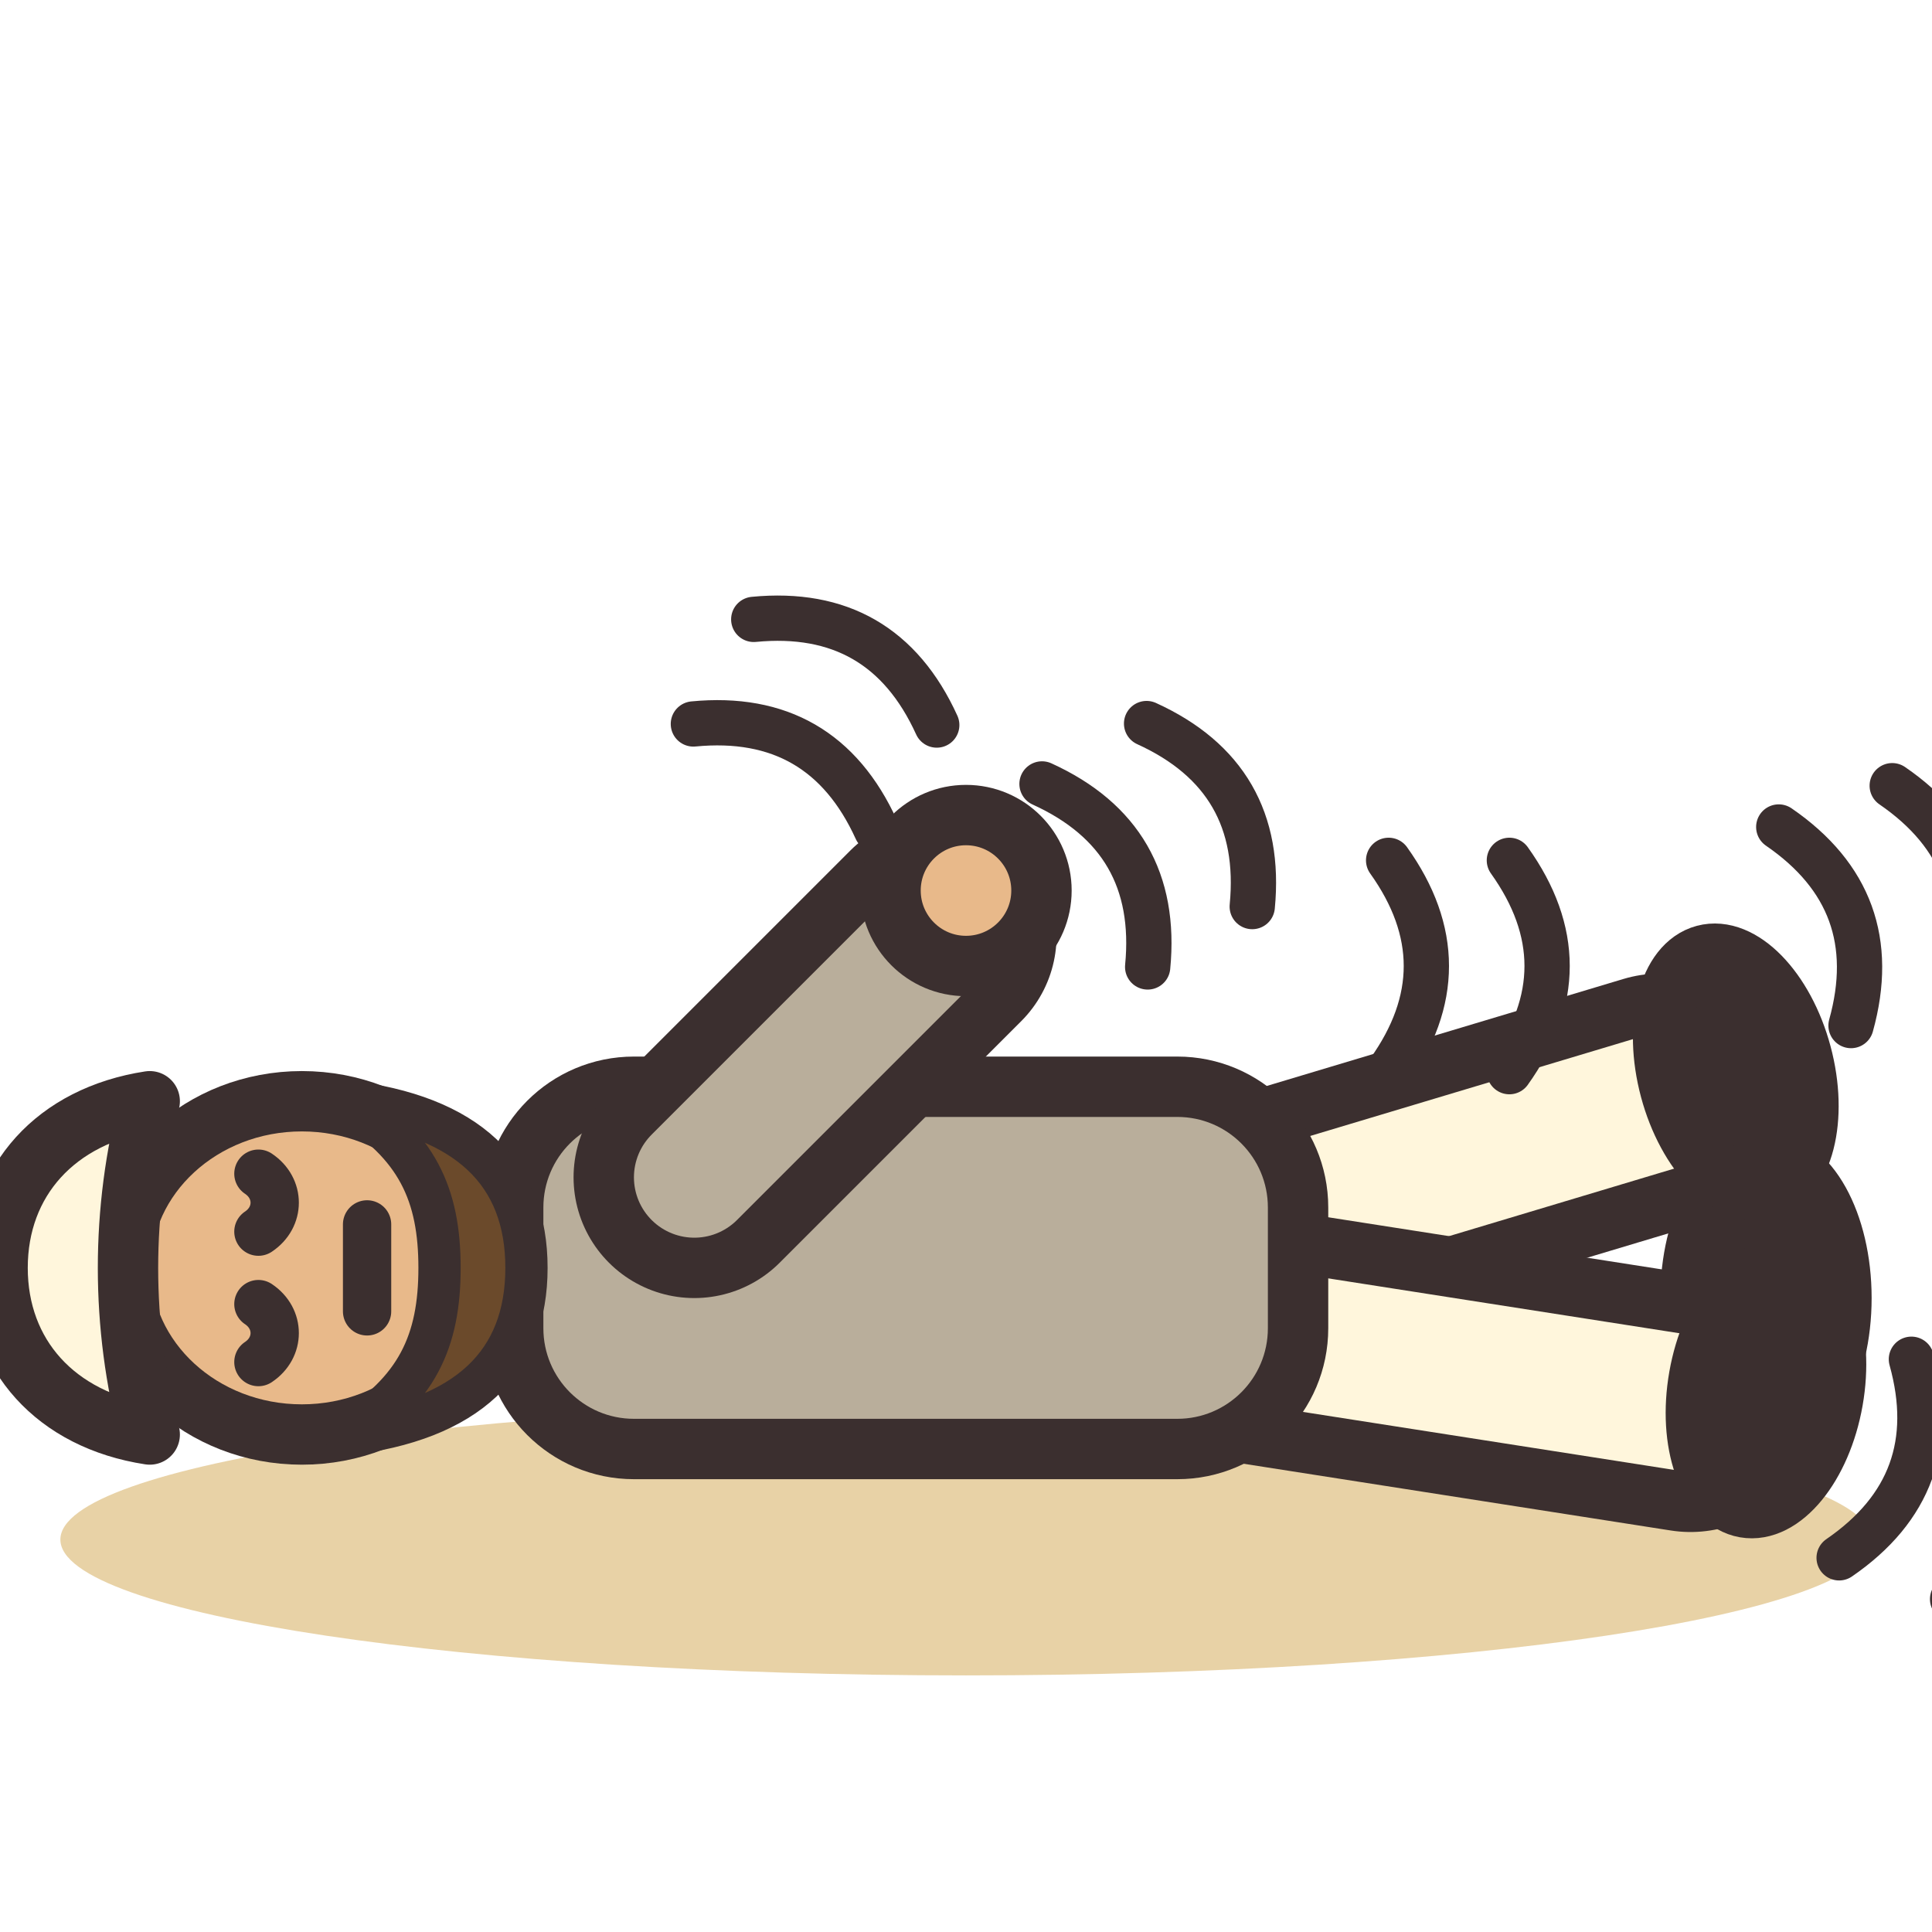
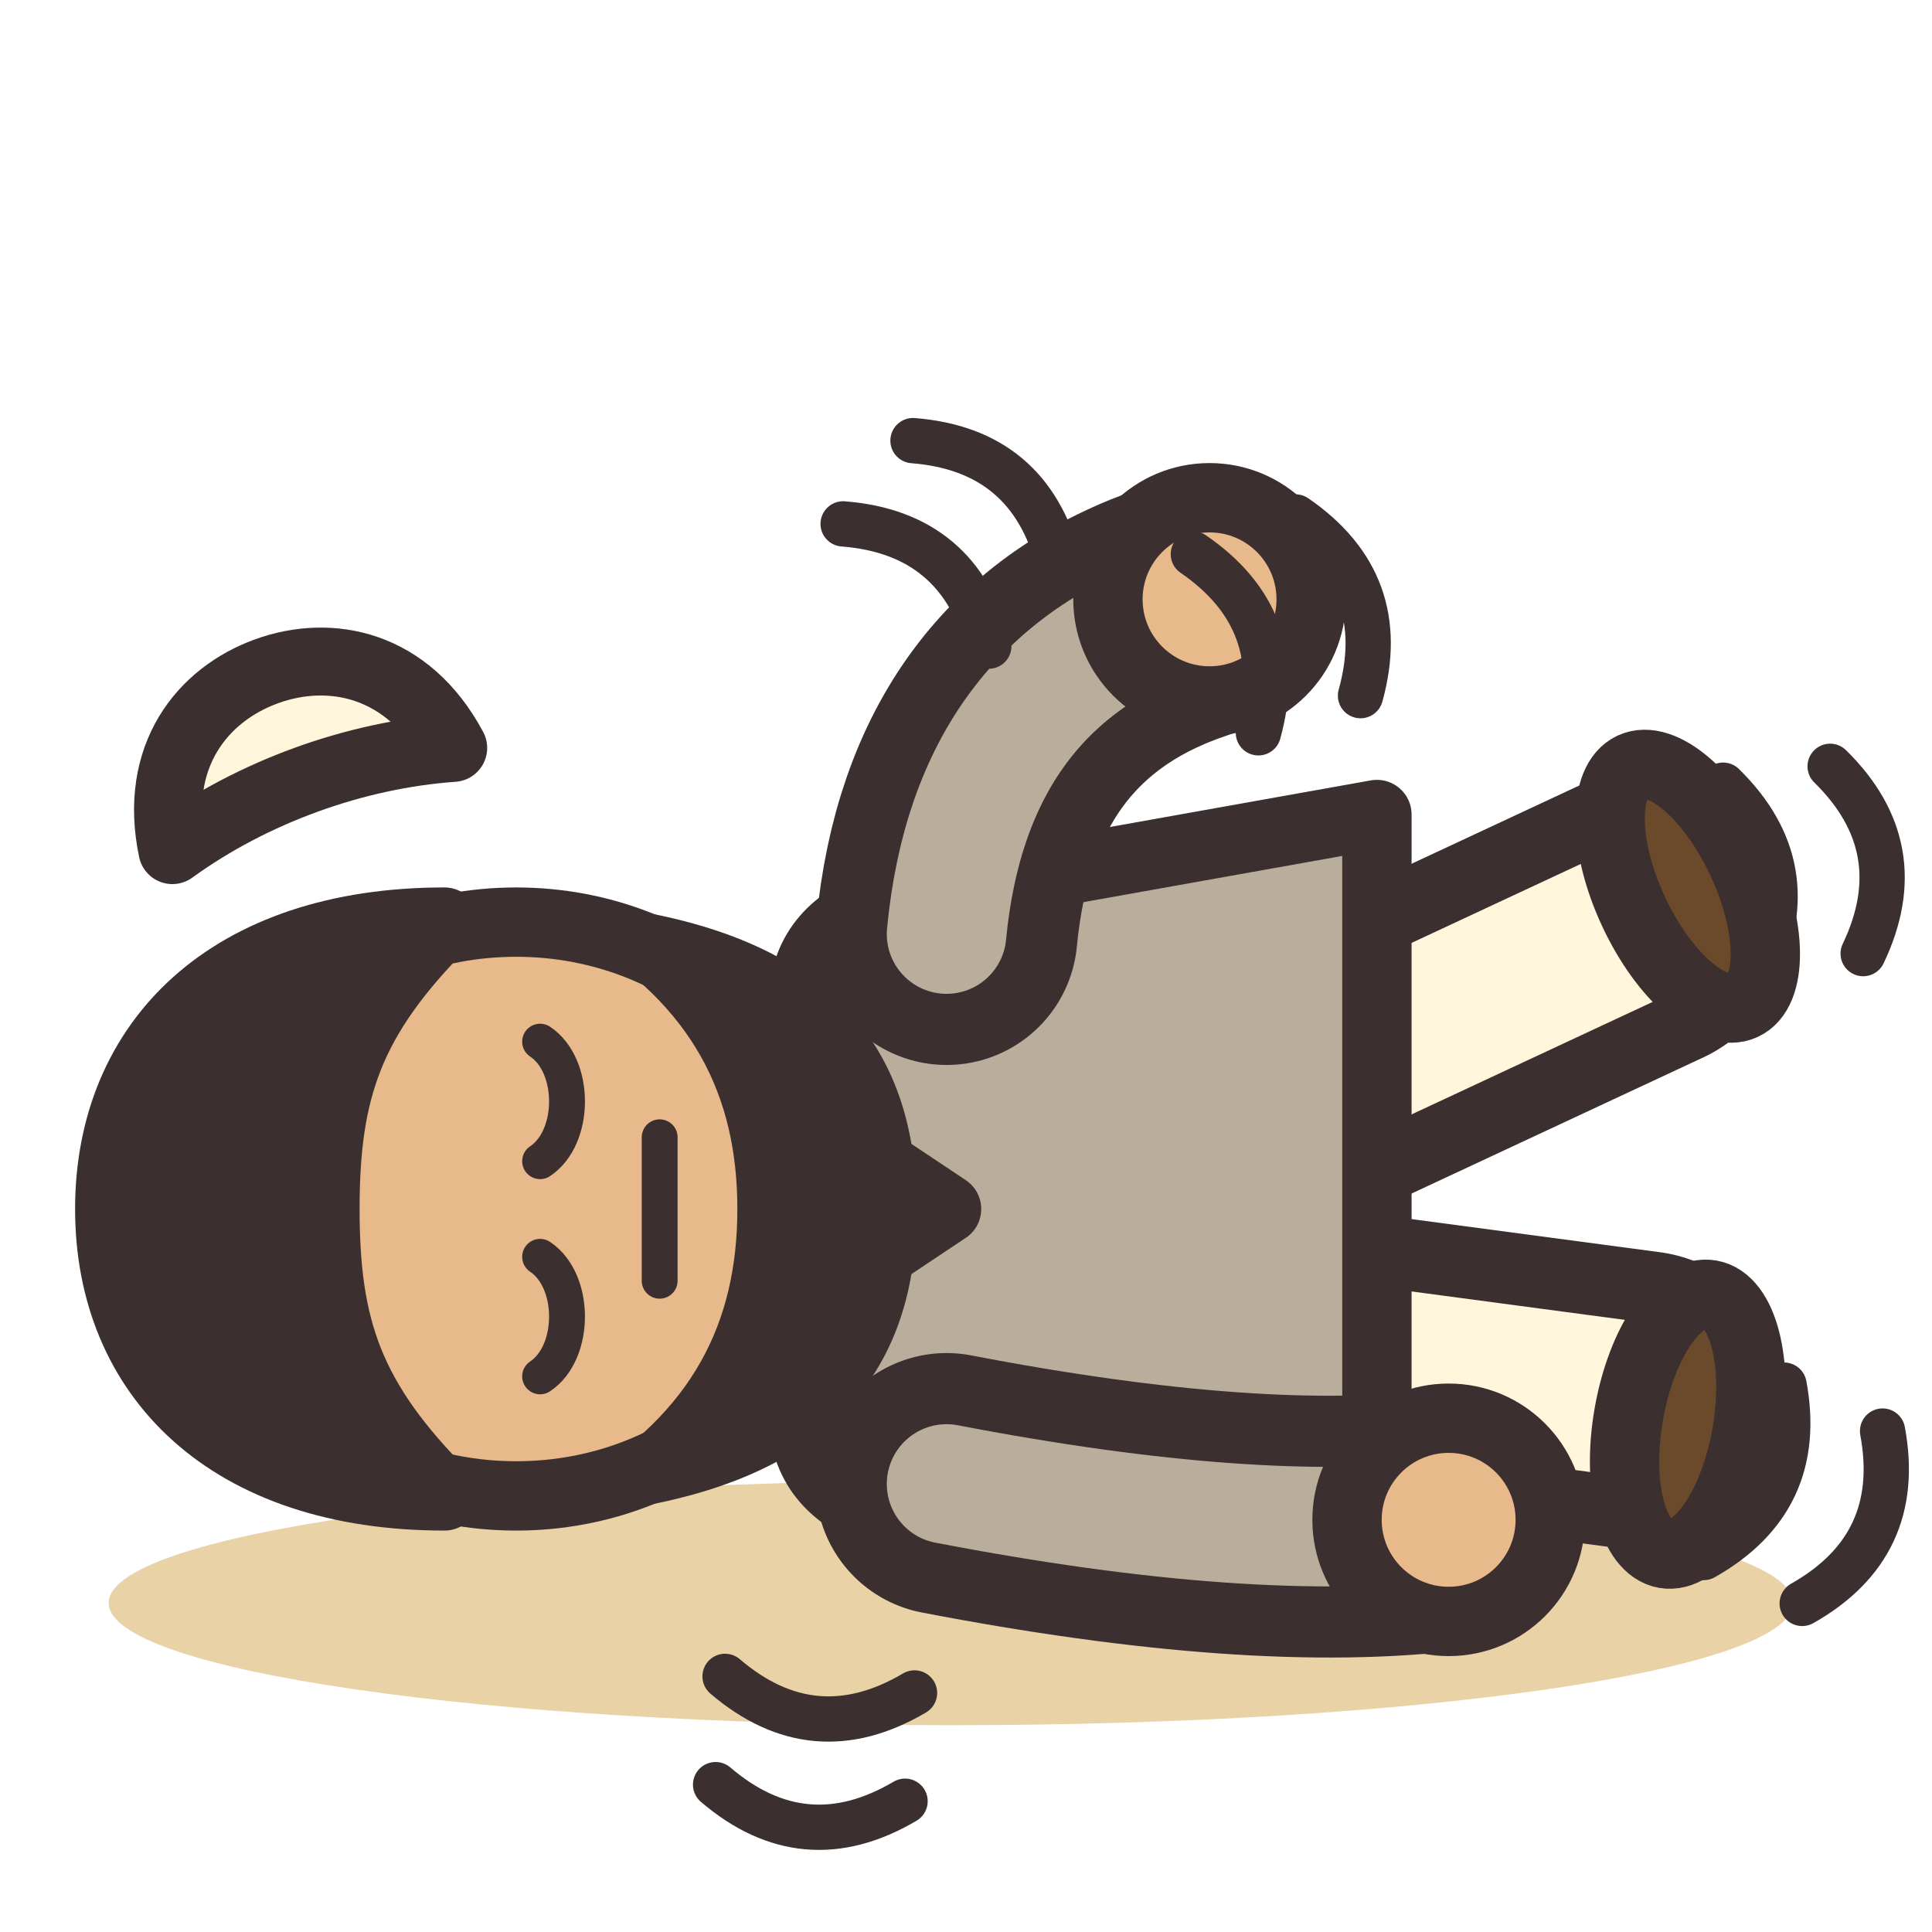
<svg xmlns="http://www.w3.org/2000/svg" viewBox="0 0 128 128">
-   <ellipse cx="64.0" cy="102.0" rx="60.0" ry="9.0" fill="#e8d2a6" />
-   <g transform="translate(6 100) scale(1.0)">
-     <g stroke="#3b2f2f" stroke-width="4" stroke-linejoin="round" stroke-linecap="round">
-       <ellipse cx="111" cy="-14" rx="5" ry="9" fill="#3b2f2f" />
+   <ellipse cx="63.0" cy="106.2" rx="55.8" ry="8.1" fill="#e8d2a6" />
+   <g transform="translate(9 108) scale(0.9)">
+     <g transform="translate(116 -31) rotate(-90) scale(0.88)" stroke="#3b2f2f" stroke-width="5.8" stroke-linejoin="round" stroke-linecap="round">
+       <path d="M10 -36L24 -6M-12 -36L-16 -6" fill="none" stroke-width="25" />
+       <path d="M10 -36L24 -6M-12 -36L-16 -6" fill="none" stroke-width="13" stroke="#fff6dc" />
+       <ellipse cx="27" cy="-2" rx="11" ry="5" fill="#6b4a2b" transform="rotate(-25 27 -2)" />
+       <ellipse cx="-18" cy="-2" rx="11" ry="5" fill="#6b4a2b" transform="rotate(10 -18 -2)" />
+       <path d="M-17 -76C-26 -76 -27 -66 -28 -56L-33 -28H33L28 -56C27 -66 26 -76 17 -76z" fill="#b9ae9b" />
+       <path d="M-8 -76l8 12 8-12" fill="#fff6dc" />
+       <g transform="translate(0 -100) rotate(0)">
+         <ellipse cx="0" cy="0" rx="24" ry="26" fill="#e8b98a" />
+         <path d="M-24 6c2 18 10 26 24 26s22-8 24-26c-6 10-14 14-24 14s-18-4-24-14z" fill="#3b2f2f" stroke-width="3" />
+         <path d="M-24 -6c0-18 10-28 24-28s24 10 24 28c-8-8-14-10-24-10s-16 2-24 10z" fill="#3b2f2f" />
+         <path d="M-14 2c2 3 8 3 10 0M4 2c2 3 8 3 10 0" fill="none" stroke-width="3" />
+         <path d="M-6 12h12" fill="none" stroke-width="3" />
+       </g>
+       <path d="M-23 -64Q-28 -38 -26 -22" fill="none" stroke-width="21.9" />
+       <path d="M-23 -64Q-28 -38 -26 -22" fill="none" stroke-width="10" stroke="#b9ae9b" />
+       <circle cx="-26" cy="-22" r="8.5" fill="#e8b98a" />
+       <path d="M23 -64Q44 -62 50 -44" fill="none" stroke-width="21.9" />
+       <path d="M23 -64Q44 -62 50 -44" fill="none" stroke-width="10" stroke="#b9ae9b" />
+       <circle cx="51" cy="-42" r="8.5" fill="#e8b98a" />
    </g>
-     <path d="M74 -18L104 -27" fill="none" stroke="#3b2f2f" stroke-width="17" stroke-linecap="round" stroke-linejoin="round" />
-     <path d="M74 -18L104 -27" fill="none" stroke="#fff6dc" stroke-width="9" stroke-linecap="round" stroke-linejoin="round" />
-     <path d="M74 -12L106 -7" fill="none" stroke="#3b2f2f" stroke-width="17" stroke-linecap="round" stroke-linejoin="round" />
-     <path d="M74 -12L106 -7" fill="none" stroke="#fff6dc" stroke-width="9" stroke-linecap="round" stroke-linejoin="round" />
-     <g stroke="#3b2f2f" stroke-width="4" stroke-linejoin="round" stroke-linecap="round">
-       <ellipse cx="109" cy="-29" rx="4.5" ry="8" fill="#3b2f2f" transform="rotate(-15 109 -29)" />
-       <ellipse cx="111" cy="-8" rx="4.5" ry="8" fill="#3b2f2f" transform="rotate(10 111 -8)" />
-     </g>
-     <g stroke="#3b2f2f" stroke-width="4" stroke-linejoin="round" stroke-linecap="round">
-       <rect x="28" y="-28" width="52" height="24" rx="8" fill="#b9ae9b" />
-     </g>
-     <path d="M40 -22L56 -38" fill="none" stroke="#3b2f2f" stroke-width="16" stroke-linecap="round" stroke-linejoin="round" />
-     <path d="M40 -22L56 -38" fill="none" stroke="#b9ae9b" stroke-width="8" stroke-linecap="round" stroke-linejoin="round" />
-     <circle cx="58" cy="-41" r="5" fill="#e8b98a" stroke="#3b2f2f" stroke-width="4" />
-     <g transform="translate(14 -16) rotate(-90) scale(0.480) translate(-64 -58)" stroke="#3b2f2f" stroke-width="8.33" stroke-linejoin="round" stroke-linecap="round">
-       <ellipse cx="64" cy="58" rx="23" ry="25" fill="#e8b98a" />
-       <path d="M41 64c2 17 10 25 23 25s21-8 23-25c-6 10-13 13-23 13s-17-3-23-13z" fill="#6b4a2b" stroke-width="5.833" />
-       <path d="M41 37c2-13 11-21 23-21s21 8 23 21c-15-4-31-4-46 0z" fill="#fff6dc" />
-       <path d="M51 52c2 3 6 3 8 0M69 52c2 3 6 3 8 0" fill="none" stroke-width="6.667" />
-       <path d="M58 67h12" fill="none" stroke-width="6.667" />
+     <g transform="translate(12 -64) rotate(-20) scale(0.5)" stroke="#3b2f2f" stroke-width="10.0" stroke-linejoin="round" stroke-linecap="round">
+       <path d="M-22 6c2-14 12-20 22-20s20 6 22 20c-14-4-30-4-44 0z" fill="#fff6dc" />
    </g>
  </g>
-   <path transform="translate(54.0 48.0) rotate(-60) scale(1.0)" d="M-4 -7q5 7 0 14M4 -7q5 7 0 14" fill="none" stroke="#3b2f2f" stroke-width="3.0" stroke-linecap="round" />
-   <path transform="translate(76.0 56.0) rotate(-30) scale(1.0)" d="M-4 -7q5 7 0 14M4 -7q5 7 0 14" fill="none" stroke="#3b2f2f" stroke-width="3.0" stroke-linecap="round" />
-   <path transform="translate(124.0 60.0) rotate(-20) scale(1.0)" d="M-4 -7q5 7 0 14M4 -7q5 7 0 14" fill="none" stroke="#3b2f2f" stroke-width="3.0" stroke-linecap="round" />
-   <path transform="translate(128.0 98.0) rotate(20) scale(1.0)" d="M-4 -7q5 7 0 14M4 -7q5 7 0 14" fill="none" stroke="#3b2f2f" stroke-width="3.0" stroke-linecap="round" />
-   <path transform="translate(96.0 64.0) rotate(0) scale(1.0)" d="M-4 -7q5 7 0 14M4 -7q5 7 0 14" fill="none" stroke="#3b2f2f" stroke-width="3.0" stroke-linecap="round" />
+   <path transform="translate(84.6 41.4) rotate(-20) scale(0.9)" d="M-4 -7q5 7 0 14M4 -7q5 7 0 14" fill="none" stroke="#3b2f2f" stroke-width="3.333" stroke-linecap="round" />
+   <path transform="translate(63.0 36.0) rotate(-50) scale(0.9)" d="M-4 -7q5 7 0 14M4 -7q5 7 0 14" fill="none" stroke="#3b2f2f" stroke-width="3.333" stroke-linecap="round" />
+   <path transform="translate(118.8 57.6) rotate(-10) scale(0.9)" d="M-4 -7q5 7 0 14M4 -7q5 7 0 14" fill="none" stroke="#3b2f2f" stroke-width="3.333" stroke-linecap="round" />
+   <path transform="translate(118.8 99.0) rotate(25) scale(0.9)" d="M-4 -7q5 7 0 14M4 -7q5 7 0 14" fill="none" stroke="#3b2f2f" stroke-width="3.333" stroke-linecap="round" />
+   <path transform="translate(54.0 115.2) rotate(95) scale(0.9)" d="M-4 -7q5 7 0 14M4 -7q5 7 0 14" fill="none" stroke="#3b2f2f" stroke-width="3.333" stroke-linecap="round" />
</svg>
